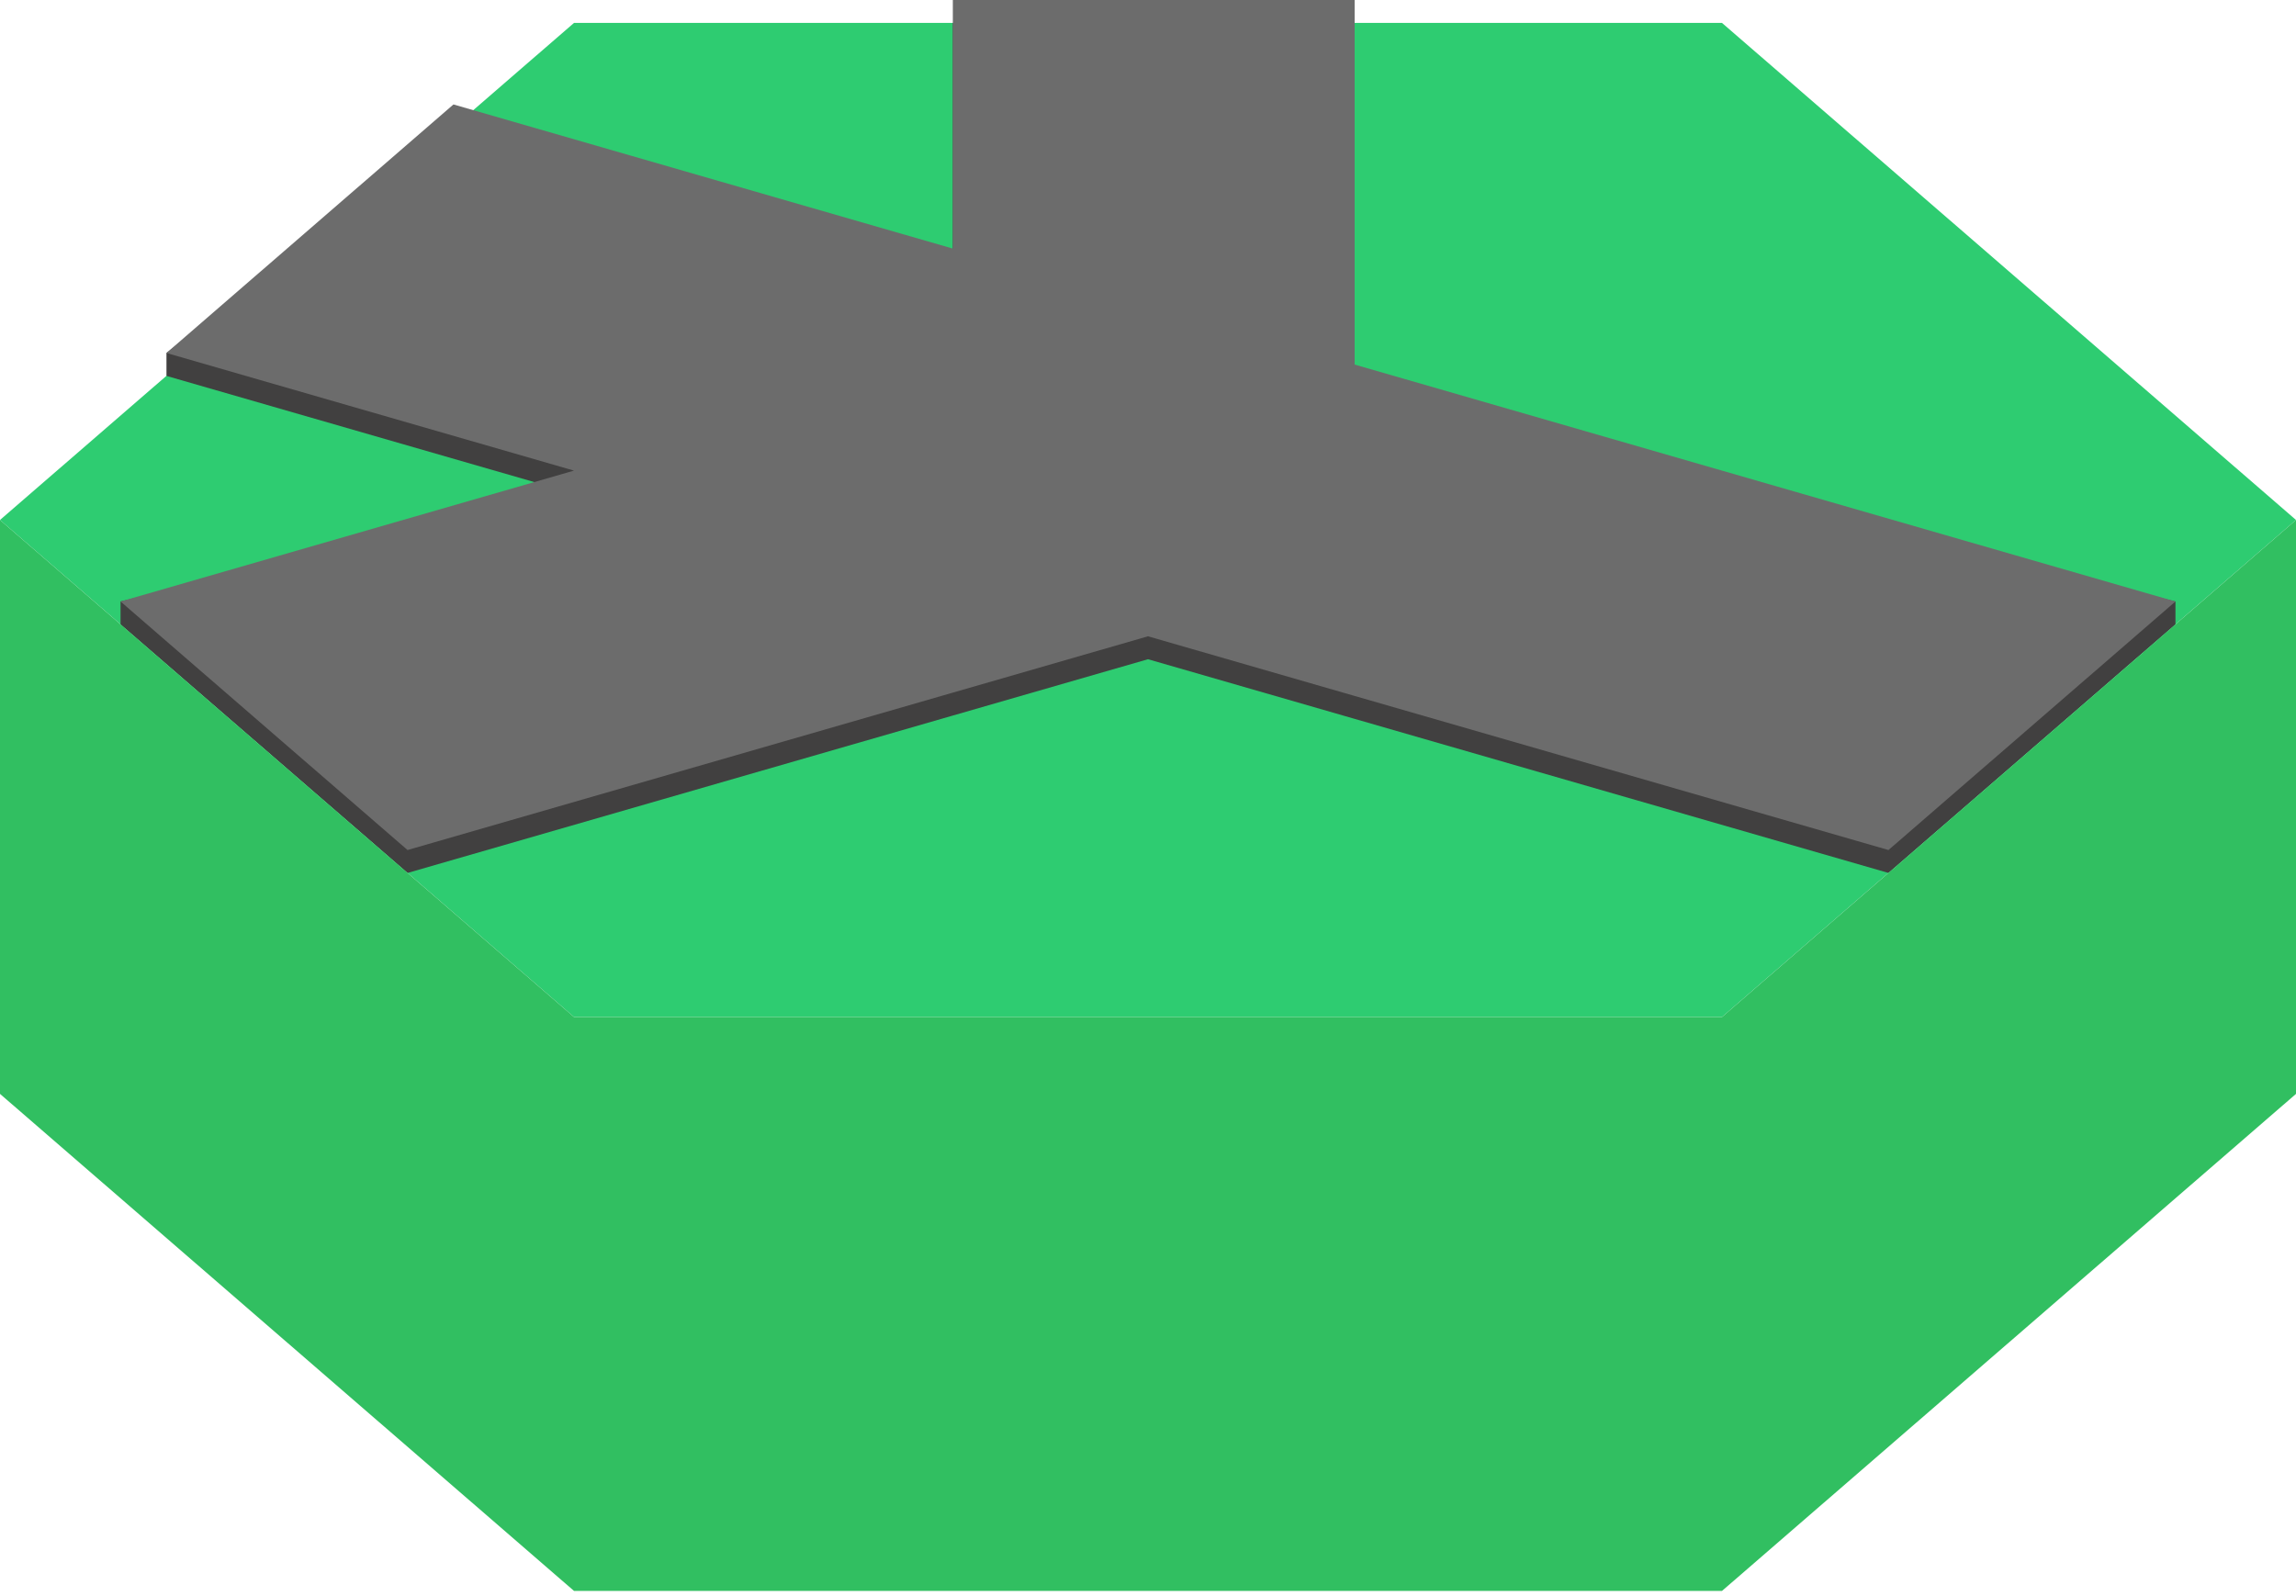
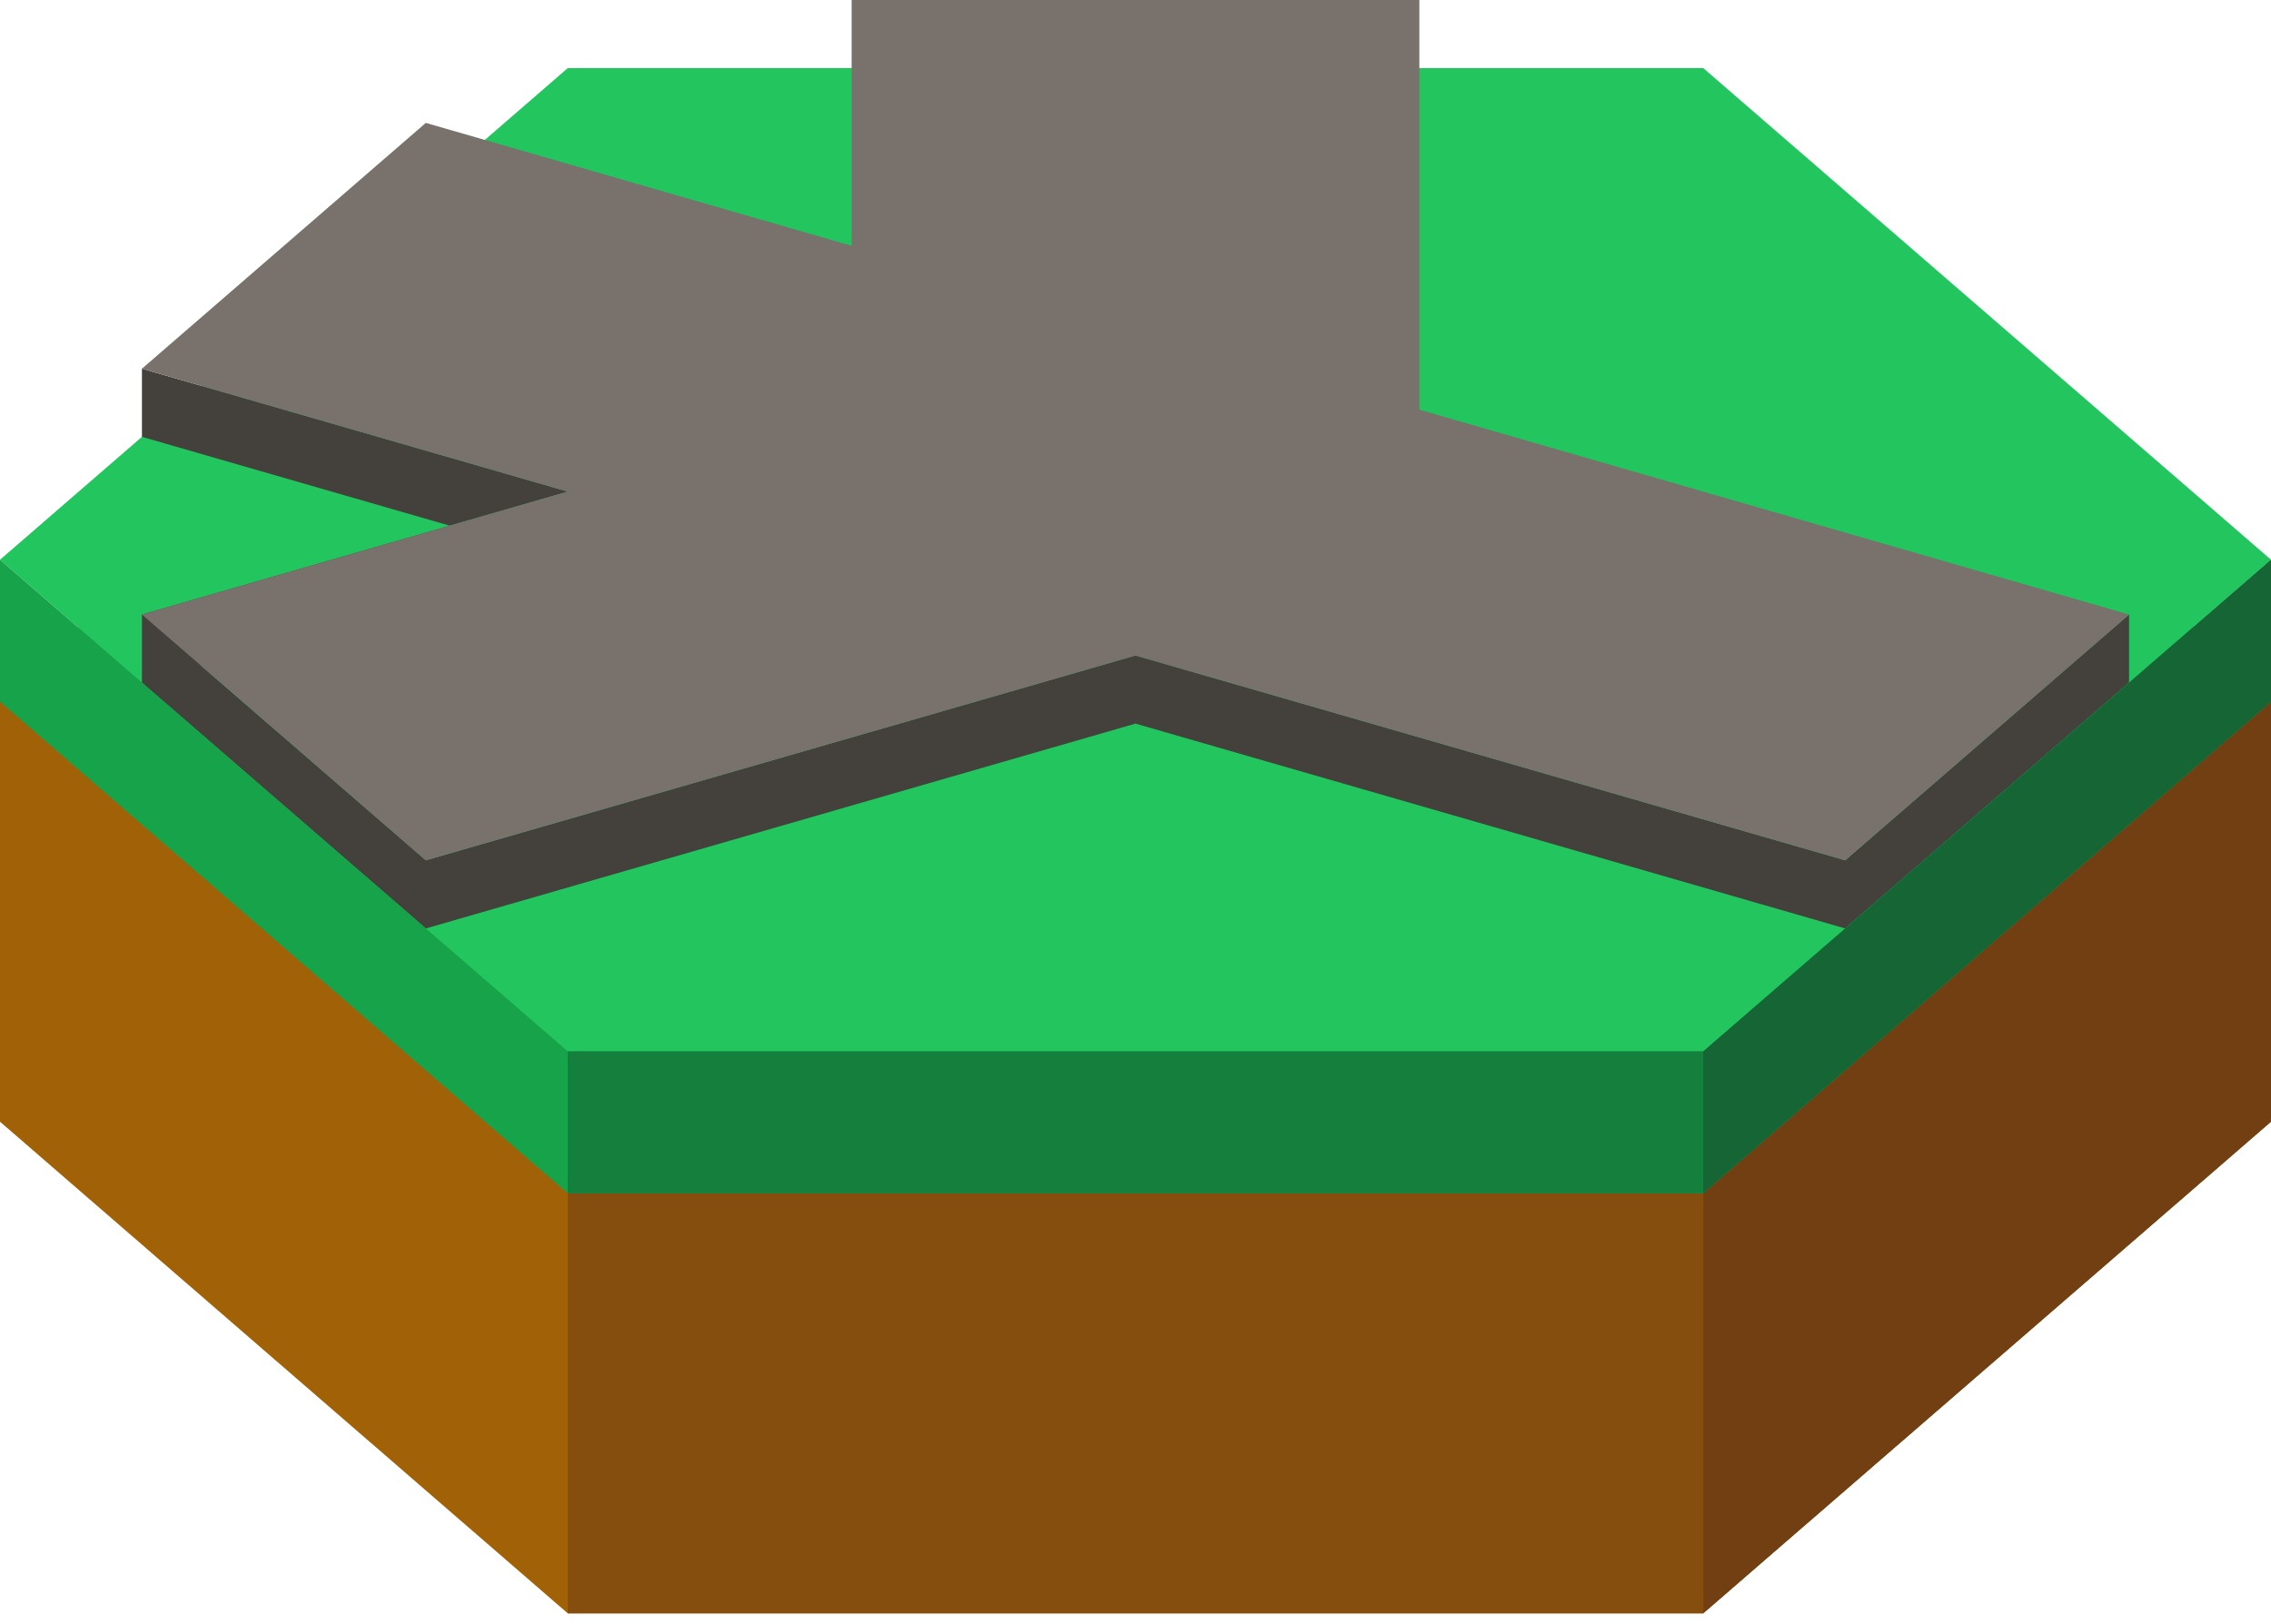
- <svg xmlns="http://www.w3.org/2000/svg" width="200" height="139" viewBox="0 0 200 139" fill="none">
-   <path d="M150 1.997L200 45.298L150 88.6H50L0 45.298L50 1.997H150Z" fill="#2ECC71" />
-   <path d="M83 1.997H118V23.366V33.758L150 42.996L189.5 52.4V54.398L164.5 76.049L118 62.626L100 57.43L83 62.337L35.5 76.049L10.5 54.398V52.397L50 42.996L14.5 32.748V30.75L39.5 11.097L83 23.654V1.997Z" fill="#414040" />
-   <path d="M83 0H118V21.369V31.761L150 40.999L189.5 52.401L164.5 74.052L118 60.629L100 55.432L83 60.34L35.5 74.052L10.5 52.401L50 40.999L14.5 30.751L39.5 9.1L83 21.657V0Z" fill="#6C6C6C" />
-   <path d="M50 88.6L0 45.298V95.297L50 138.597H150L200 95.297V45.298L150 88.6H50Z" fill="#31BF61" />
+ <svg xmlns="http://www.w3.org/2000/svg" width="200" height="143" viewBox="0 0 200 143" fill="none">
+   <path d="M150 18L200 61.301L150 104.603H50L0 61.301L50 18H150Z" fill="#22C55E" />
+   <path d="M50 104.603L0 61.301V98.8L50 142.101H150L200 98.8V61.301L150 104.603H50Z" fill="#A16207" />
+   <path d="M200 61.301L150 104.603V142.101L200 98.8V61.301Z" fill="#713F12" />
+   <path d="M150 104.603H50V142.101H150V104.603Z" fill="#854D0E" />
+   <path d="M150 6L200 49.301L150 92.603H50L0 49.301L50 6H150Z" fill="#22C55E" />
+   <path d="M187.5 60.127L175 70.952L162.5 81.777L100 63.735L37.5 81.777L25 70.952L12.5 60.127V54.127L39.608 46.301L12.5 38.476V32.476L50 43.301L39.608 46.301L50 49.301L17.696 58.627L25 64.952L37.5 75.777L100 57.735L162.5 75.777L175 64.952L187.5 54.127V60.127Z" fill="#44403C" />
+   <path d="M187.5 54.127L175 64.952L162.5 75.777L100 57.735L37.5 75.777L25 64.952L12.5 54.127L50 43.301L12.5 32.476L25 21.651L37.5 10.825L75 21.651V0H100H125V36.084L187.5 54.127Z" fill="#78716C" />
+   <path d="M0 49.301L50 92.603H150L200 49.301V61.801L150 105.102H50L0 61.801V49.301Z" fill="#16A34A" />
+   <path d="M200 49.301L150 92.603V105.102L200 61.801V49.301Z" fill="#166534" />
+   <path d="M150 92.603H50V105.102H150V92.603Z" fill="#15803D" />
</svg>
